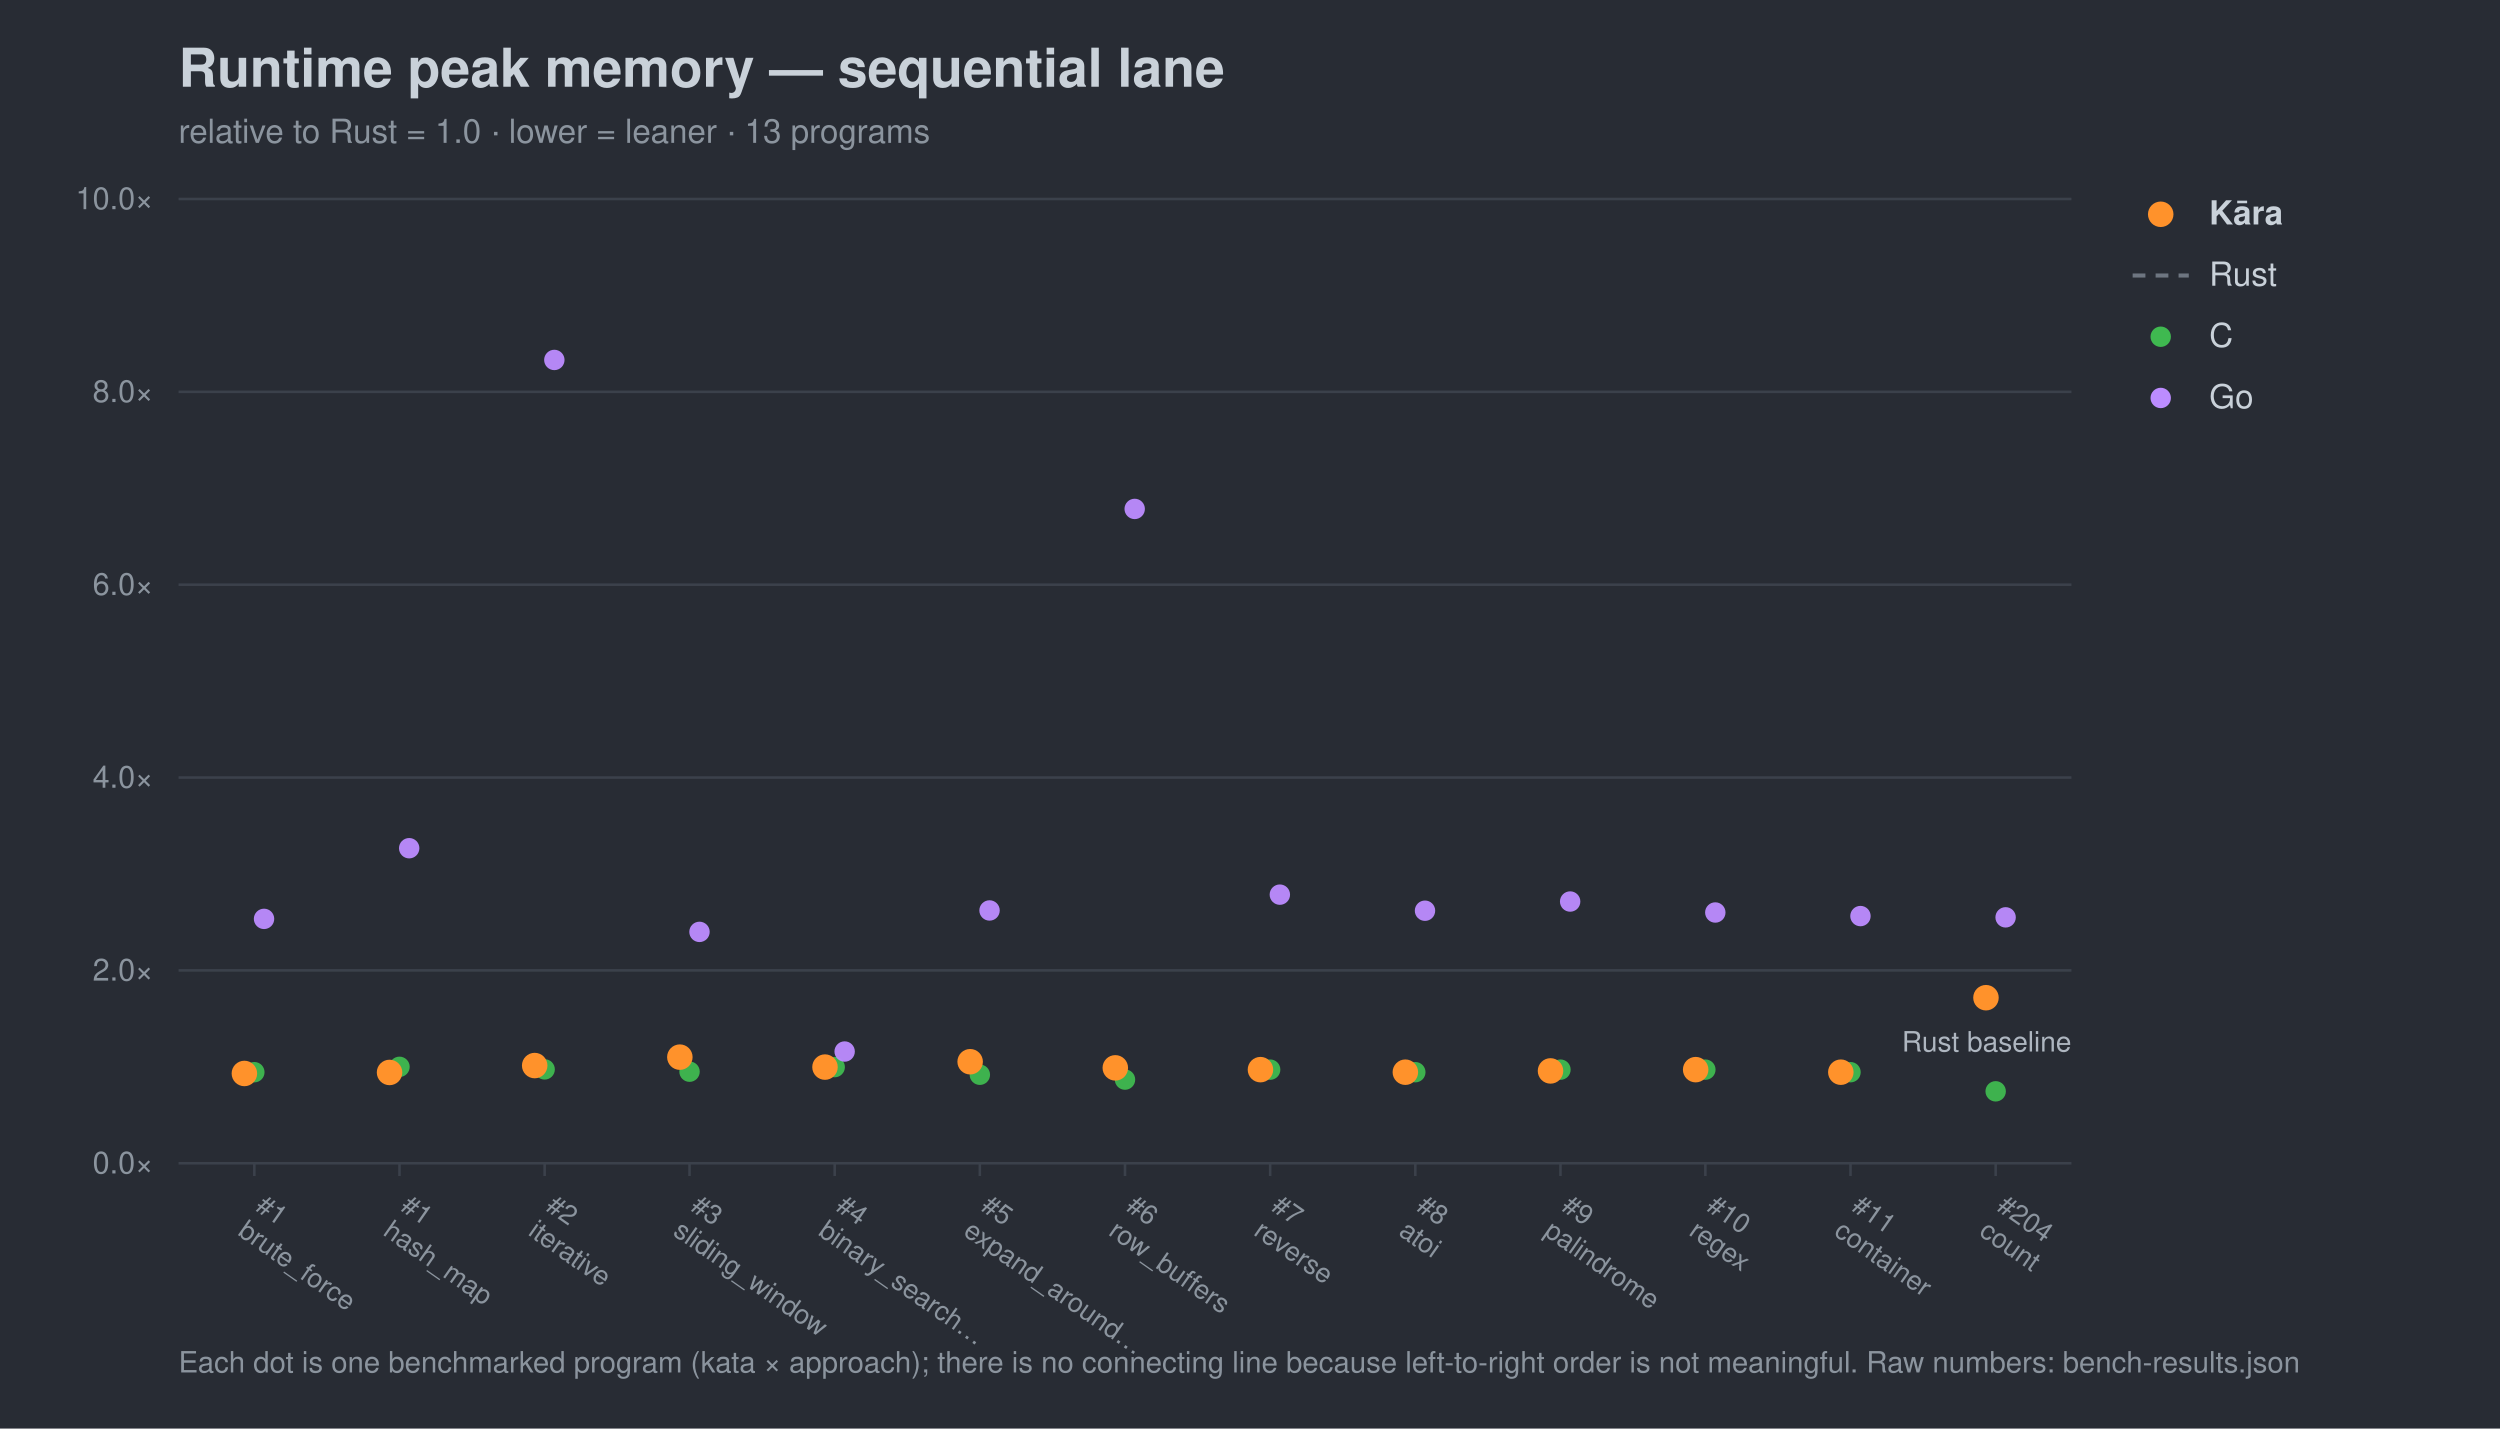
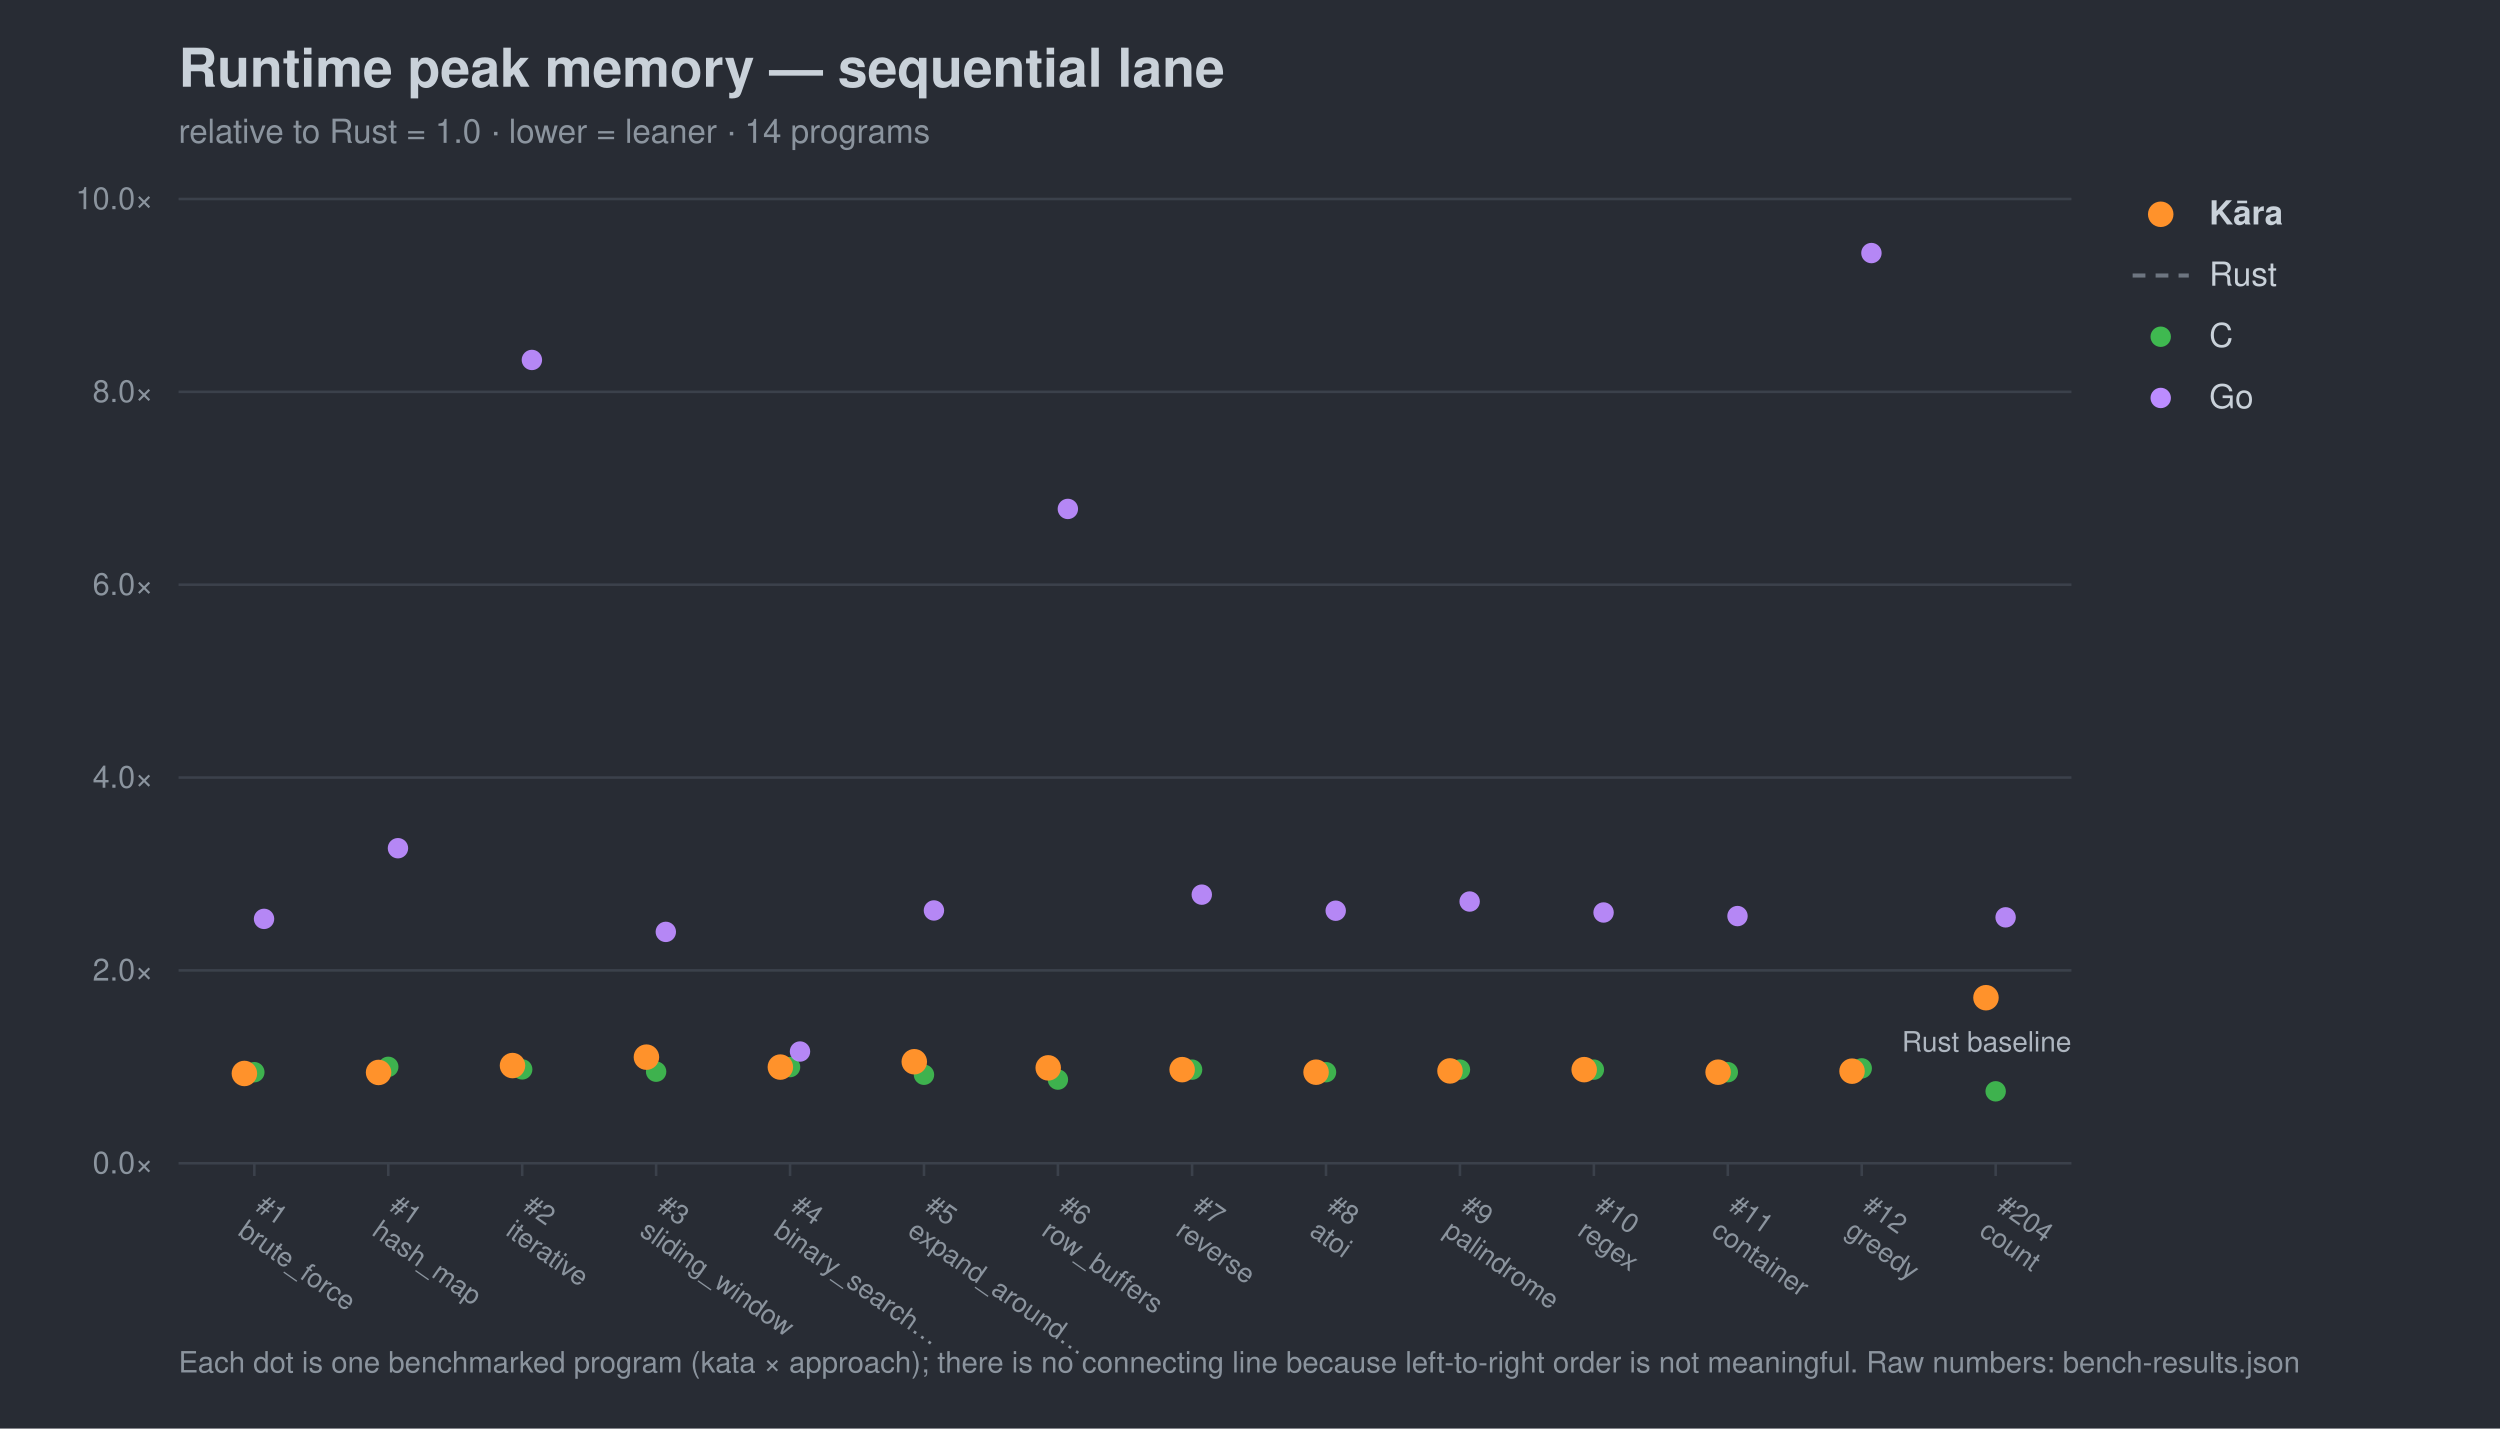
<svg xmlns="http://www.w3.org/2000/svg" width="980" height="560" viewBox="0 0 980 560" font-family="-apple-system,Segoe UI,Helvetica,Arial,sans-serif">
  <rect width="980" height="560" fill="#282c34" />
  <text x="70" y="34" font-size="21" font-weight="700" fill="#c9d1d9">Runtime peak memory — sequential lane</text>
-   <text x="70" y="56" font-size="13" fill="#8b949e">relative to Rust = 1.0 · lower = leaner · 13 programs</text>
+   <text x="70" y="56" font-size="13" fill="#8b949e">relative to Rust = 1.0 · lower = leaner · 14 programs</text>
  <line x1="70" y1="456.0" x2="812" y2="456.0" stroke="#3b414b" stroke-width="1" />
  <text x="60" y="460.0" font-size="12" text-anchor="end" fill="#8b949e">0.0×</text>
  <line x1="70" y1="380.4" x2="812" y2="380.4" stroke="#3b414b" stroke-width="1" />
  <text x="60" y="384.4" font-size="12" text-anchor="end" fill="#8b949e">2.0×</text>
  <line x1="70" y1="304.8" x2="812" y2="304.8" stroke="#3b414b" stroke-width="1" />
  <text x="60" y="308.8" font-size="12" text-anchor="end" fill="#8b949e">4.0×</text>
  <line x1="70" y1="229.2" x2="812" y2="229.2" stroke="#3b414b" stroke-width="1" />
  <text x="60" y="233.2" font-size="12" text-anchor="end" fill="#8b949e">6.0×</text>
  <line x1="70" y1="153.6" x2="812" y2="153.6" stroke="#3b414b" stroke-width="1" />
  <text x="60" y="157.6" font-size="12" text-anchor="end" fill="#8b949e">8.0×</text>
  <line x1="70" y1="78.0" x2="812" y2="78.0" stroke="#3b414b" stroke-width="1" />
  <text x="60" y="82.0" font-size="12" text-anchor="end" fill="#8b949e">10.0×</text>
  <text x="812" y="412.2" font-size="11" text-anchor="end" fill="#aeb6c0">Rust baseline</text>
  <line x1="99.7" y1="456" x2="99.7" y2="461" stroke="#3b414b" />
  <g transform="translate(99.7,474) rotate(35)">
    <text x="0" y="0" font-size="10.5" fill="#8b949e">#1</text>
    <text x="0" y="12" font-size="10.5" fill="#8b949e">brute_force</text>
  </g>
-   <line x1="156.6" y1="456" x2="156.6" y2="461" stroke="#3b414b" />
-   <g transform="translate(156.6,474) rotate(35)">
+   <line x1="152.2" y1="456" x2="152.2" y2="461" stroke="#3b414b" />
+   <g transform="translate(152.2,474) rotate(35)">
    <text x="0" y="0" font-size="10.5" fill="#8b949e">#1</text>
    <text x="0" y="12" font-size="10.5" fill="#8b949e">hash_map</text>
  </g>
-   <line x1="213.5" y1="456" x2="213.5" y2="461" stroke="#3b414b" />
-   <g transform="translate(213.5,474) rotate(35)">
+   <line x1="204.7" y1="456" x2="204.7" y2="461" stroke="#3b414b" />
+   <g transform="translate(204.7,474) rotate(35)">
    <text x="0" y="0" font-size="10.5" fill="#8b949e">#2</text>
    <text x="0" y="12" font-size="10.5" fill="#8b949e">iterative</text>
  </g>
-   <line x1="270.3" y1="456" x2="270.3" y2="461" stroke="#3b414b" />
-   <g transform="translate(270.3,474) rotate(35)">
+   <line x1="257.2" y1="456" x2="257.2" y2="461" stroke="#3b414b" />
+   <g transform="translate(257.2,474) rotate(35)">
    <text x="0" y="0" font-size="10.5" fill="#8b949e">#3</text>
    <text x="0" y="12" font-size="10.5" fill="#8b949e">sliding_window</text>
  </g>
-   <line x1="327.2" y1="456" x2="327.2" y2="461" stroke="#3b414b" />
-   <g transform="translate(327.2,474) rotate(35)">
+   <line x1="309.7" y1="456" x2="309.7" y2="461" stroke="#3b414b" />
+   <g transform="translate(309.7,474) rotate(35)">
    <text x="0" y="0" font-size="10.5" fill="#8b949e">#4</text>
    <text x="0" y="12" font-size="10.5" fill="#8b949e">binary_search…</text>
  </g>
-   <line x1="384.1" y1="456" x2="384.1" y2="461" stroke="#3b414b" />
-   <g transform="translate(384.1,474) rotate(35)">
+   <line x1="362.2" y1="456" x2="362.2" y2="461" stroke="#3b414b" />
+   <g transform="translate(362.2,474) rotate(35)">
    <text x="0" y="0" font-size="10.5" fill="#8b949e">#5</text>
    <text x="0" y="12" font-size="10.5" fill="#8b949e">expand_around…</text>
  </g>
-   <line x1="441.0" y1="456" x2="441.0" y2="461" stroke="#3b414b" />
-   <g transform="translate(441.0,474) rotate(35)">
+   <line x1="414.7" y1="456" x2="414.7" y2="461" stroke="#3b414b" />
+   <g transform="translate(414.7,474) rotate(35)">
    <text x="0" y="0" font-size="10.5" fill="#8b949e">#6</text>
    <text x="0" y="12" font-size="10.5" fill="#8b949e">row_buffers</text>
  </g>
-   <line x1="497.9" y1="456" x2="497.9" y2="461" stroke="#3b414b" />
-   <g transform="translate(497.9,474) rotate(35)">
+   <line x1="467.3" y1="456" x2="467.3" y2="461" stroke="#3b414b" />
+   <g transform="translate(467.3,474) rotate(35)">
    <text x="0" y="0" font-size="10.5" fill="#8b949e">#7</text>
    <text x="0" y="12" font-size="10.5" fill="#8b949e">reverse</text>
  </g>
-   <line x1="554.8" y1="456" x2="554.8" y2="461" stroke="#3b414b" />
-   <g transform="translate(554.8,474) rotate(35)">
+   <line x1="519.8" y1="456" x2="519.8" y2="461" stroke="#3b414b" />
+   <g transform="translate(519.8,474) rotate(35)">
    <text x="0" y="0" font-size="10.5" fill="#8b949e">#8</text>
    <text x="0" y="12" font-size="10.5" fill="#8b949e">atoi</text>
  </g>
-   <line x1="611.7" y1="456" x2="611.7" y2="461" stroke="#3b414b" />
-   <g transform="translate(611.7,474) rotate(35)">
+   <line x1="572.3" y1="456" x2="572.3" y2="461" stroke="#3b414b" />
+   <g transform="translate(572.3,474) rotate(35)">
    <text x="0" y="0" font-size="10.5" fill="#8b949e">#9</text>
    <text x="0" y="12" font-size="10.5" fill="#8b949e">palindrome</text>
  </g>
-   <line x1="668.5" y1="456" x2="668.5" y2="461" stroke="#3b414b" />
-   <g transform="translate(668.5,474) rotate(35)">
+   <line x1="624.8" y1="456" x2="624.8" y2="461" stroke="#3b414b" />
+   <g transform="translate(624.8,474) rotate(35)">
    <text x="0" y="0" font-size="10.5" fill="#8b949e">#10</text>
    <text x="0" y="12" font-size="10.5" fill="#8b949e">regex</text>
  </g>
-   <line x1="725.4" y1="456" x2="725.4" y2="461" stroke="#3b414b" />
-   <g transform="translate(725.4,474) rotate(35)">
+   <line x1="677.3" y1="456" x2="677.3" y2="461" stroke="#3b414b" />
+   <g transform="translate(677.3,474) rotate(35)">
    <text x="0" y="0" font-size="10.5" fill="#8b949e">#11</text>
    <text x="0" y="12" font-size="10.5" fill="#8b949e">container</text>
+   </g>
+   <line x1="729.8" y1="456" x2="729.8" y2="461" stroke="#3b414b" />
+   <g transform="translate(729.8,474) rotate(35)">
+     <text x="0" y="0" font-size="10.5" fill="#8b949e">#12</text>
+     <text x="0" y="12" font-size="10.5" fill="#8b949e">greedy</text>
  </g>
  <line x1="782.3" y1="456" x2="782.3" y2="461" stroke="#3b414b" />
  <g transform="translate(782.3,474) rotate(35)">
    <text x="0" y="0" font-size="10.5" fill="#8b949e">#204</text>
    <text x="0" y="12" font-size="10.5" fill="#8b949e">count</text>
  </g>
  <circle cx="99.7" cy="420.3" r="4.0" fill="#3fb950" opacity="0.95" />
-   <circle cx="156.6" cy="418.2" r="4.0" fill="#3fb950" opacity="0.95" />
-   <circle cx="213.5" cy="419.2" r="4.0" fill="#3fb950" opacity="0.95" />
-   <circle cx="270.3" cy="420.1" r="4.0" fill="#3fb950" opacity="0.95" />
-   <circle cx="327.2" cy="418.3" r="4.0" fill="#3fb950" opacity="0.95" />
-   <circle cx="384.1" cy="421.3" r="4.0" fill="#3fb950" opacity="0.95" />
-   <circle cx="441.0" cy="423.2" r="4.0" fill="#3fb950" opacity="0.95" />
-   <circle cx="497.9" cy="419.3" r="4.0" fill="#3fb950" opacity="0.95" />
-   <circle cx="554.8" cy="420.3" r="4.0" fill="#3fb950" opacity="0.95" />
-   <circle cx="611.7" cy="419.3" r="4.0" fill="#3fb950" opacity="0.95" />
-   <circle cx="668.5" cy="419.3" r="4.0" fill="#3fb950" opacity="0.95" />
-   <circle cx="725.4" cy="420.3" r="4.0" fill="#3fb950" opacity="0.95" />
+   <circle cx="152.2" cy="418.2" r="4.0" fill="#3fb950" opacity="0.95" />
+   <circle cx="204.7" cy="419.2" r="4.0" fill="#3fb950" opacity="0.95" />
+   <circle cx="257.2" cy="420.1" r="4.0" fill="#3fb950" opacity="0.95" />
+   <circle cx="309.7" cy="418.3" r="4.0" fill="#3fb950" opacity="0.95" />
+   <circle cx="362.2" cy="421.3" r="4.0" fill="#3fb950" opacity="0.95" />
+   <circle cx="414.7" cy="423.2" r="4.0" fill="#3fb950" opacity="0.95" />
+   <circle cx="467.3" cy="419.3" r="4.0" fill="#3fb950" opacity="0.95" />
+   <circle cx="519.8" cy="420.3" r="4.0" fill="#3fb950" opacity="0.95" />
+   <circle cx="572.3" cy="419.3" r="4.0" fill="#3fb950" opacity="0.95" />
+   <circle cx="624.8" cy="419.3" r="4.0" fill="#3fb950" opacity="0.95" />
+   <circle cx="677.3" cy="420.3" r="4.0" fill="#3fb950" opacity="0.95" />
+   <circle cx="729.8" cy="418.8" r="4.0" fill="#3fb950" opacity="0.95" />
  <circle cx="782.3" cy="427.8" r="4.0" fill="#3fb950" opacity="0.95" />
  <circle cx="103.5" cy="360.2" r="4.0" fill="#bc8cff" opacity="0.95" />
-   <circle cx="160.4" cy="332.5" r="4.0" fill="#bc8cff" opacity="0.95" />
-   <circle cx="217.3" cy="141.1" r="4.0" fill="#bc8cff" opacity="0.95" />
-   <circle cx="274.2" cy="365.3" r="4.0" fill="#bc8cff" opacity="0.95" />
-   <circle cx="331.1" cy="412.2" r="4.0" fill="#bc8cff" opacity="0.95" />
-   <circle cx="387.9" cy="356.9" r="4.0" fill="#bc8cff" opacity="0.95" />
-   <circle cx="444.8" cy="199.5" r="4.0" fill="#bc8cff" opacity="0.95" />
-   <circle cx="501.7" cy="350.7" r="4.0" fill="#bc8cff" opacity="0.95" />
-   <circle cx="558.6" cy="357.0" r="4.0" fill="#bc8cff" opacity="0.95" />
-   <circle cx="615.5" cy="353.4" r="4.0" fill="#bc8cff" opacity="0.95" />
-   <circle cx="672.4" cy="357.7" r="4.0" fill="#bc8cff" opacity="0.95" />
-   <circle cx="729.3" cy="359.1" r="4.0" fill="#bc8cff" opacity="0.95" />
+   <circle cx="156.0" cy="332.5" r="4.0" fill="#bc8cff" opacity="0.95" />
+   <circle cx="208.5" cy="141.1" r="4.0" fill="#bc8cff" opacity="0.95" />
+   <circle cx="261.0" cy="365.3" r="4.0" fill="#bc8cff" opacity="0.95" />
+   <circle cx="313.6" cy="412.2" r="4.0" fill="#bc8cff" opacity="0.95" />
+   <circle cx="366.1" cy="356.9" r="4.0" fill="#bc8cff" opacity="0.95" />
+   <circle cx="418.6" cy="199.5" r="4.0" fill="#bc8cff" opacity="0.95" />
+   <circle cx="471.1" cy="350.7" r="4.0" fill="#bc8cff" opacity="0.95" />
+   <circle cx="523.6" cy="357.0" r="4.0" fill="#bc8cff" opacity="0.95" />
+   <circle cx="576.1" cy="353.4" r="4.0" fill="#bc8cff" opacity="0.95" />
+   <circle cx="628.6" cy="357.7" r="4.0" fill="#bc8cff" opacity="0.95" />
+   <circle cx="681.1" cy="359.1" r="4.0" fill="#bc8cff" opacity="0.95" />
+   <circle cx="733.6" cy="99.2" r="4.0" fill="#bc8cff" opacity="0.95" />
  <circle cx="786.2" cy="359.6" r="4.0" fill="#bc8cff" opacity="0.95" />
  <circle cx="95.8" cy="420.8" r="5.0" fill="#ff922b" opacity="1.0" />
-   <circle cx="152.7" cy="420.4" r="5.0" fill="#ff922b" opacity="1.0" />
-   <circle cx="209.6" cy="417.7" r="5.0" fill="#ff922b" opacity="1.0" />
-   <circle cx="266.5" cy="414.4" r="5.0" fill="#ff922b" opacity="1.0" />
-   <circle cx="323.4" cy="418.3" r="5.0" fill="#ff922b" opacity="1.0" />
-   <circle cx="380.3" cy="416.2" r="5.0" fill="#ff922b" opacity="1.0" />
-   <circle cx="437.2" cy="418.6" r="5.0" fill="#ff922b" opacity="1.0" />
-   <circle cx="494.1" cy="419.3" r="5.0" fill="#ff922b" opacity="1.0" />
-   <circle cx="550.9" cy="420.3" r="5.0" fill="#ff922b" opacity="1.0" />
-   <circle cx="607.8" cy="419.8" r="5.0" fill="#ff922b" opacity="1.0" />
-   <circle cx="664.7" cy="419.3" r="5.0" fill="#ff922b" opacity="1.0" />
-   <circle cx="721.6" cy="420.3" r="5.0" fill="#ff922b" opacity="1.0" />
+   <circle cx="148.4" cy="420.4" r="5.0" fill="#ff922b" opacity="1.0" />
+   <circle cx="200.9" cy="417.7" r="5.0" fill="#ff922b" opacity="1.0" />
+   <circle cx="253.4" cy="414.4" r="5.0" fill="#ff922b" opacity="1.0" />
+   <circle cx="305.9" cy="418.3" r="5.0" fill="#ff922b" opacity="1.0" />
+   <circle cx="358.4" cy="416.2" r="5.0" fill="#ff922b" opacity="1.0" />
+   <circle cx="410.9" cy="418.6" r="5.0" fill="#ff922b" opacity="1.0" />
+   <circle cx="463.4" cy="419.3" r="5.0" fill="#ff922b" opacity="1.0" />
+   <circle cx="515.9" cy="420.3" r="5.0" fill="#ff922b" opacity="1.0" />
+   <circle cx="568.4" cy="419.8" r="5.0" fill="#ff922b" opacity="1.0" />
+   <circle cx="621.0" cy="419.3" r="5.0" fill="#ff922b" opacity="1.0" />
+   <circle cx="673.5" cy="420.3" r="5.0" fill="#ff922b" opacity="1.0" />
+   <circle cx="726.0" cy="419.9" r="5.0" fill="#ff922b" opacity="1.0" />
  <circle cx="778.5" cy="391.1" r="5.0" fill="#ff922b" opacity="1.0" />
  <circle cx="847" cy="84" r="5" fill="#ff922b" />
  <text x="866" y="88" font-size="13" fill="#c9d1d9" font-weight="700">Kāra</text>
  <line x1="836" y1="108" x2="858" y2="108" stroke="#6e7681" stroke-width="1.6" stroke-dasharray="5 4" />
  <text x="866" y="112" font-size="13" fill="#c9d1d9" font-weight="400">Rust</text>
  <circle cx="847" cy="132" r="4" fill="#3fb950" />
  <text x="866" y="136" font-size="13" fill="#c9d1d9" font-weight="400">C</text>
  <circle cx="847" cy="156" r="4" fill="#bc8cff" />
  <text x="866" y="160" font-size="13" fill="#c9d1d9" font-weight="400">Go</text>
  <text x="70" y="538" font-size="11.5" fill="#8b949e">Each dot is one benchmarked program (kata × approach); there is no connecting line because left-to-right order is not meaningful. Raw numbers: bench-results.json</text>
</svg>
